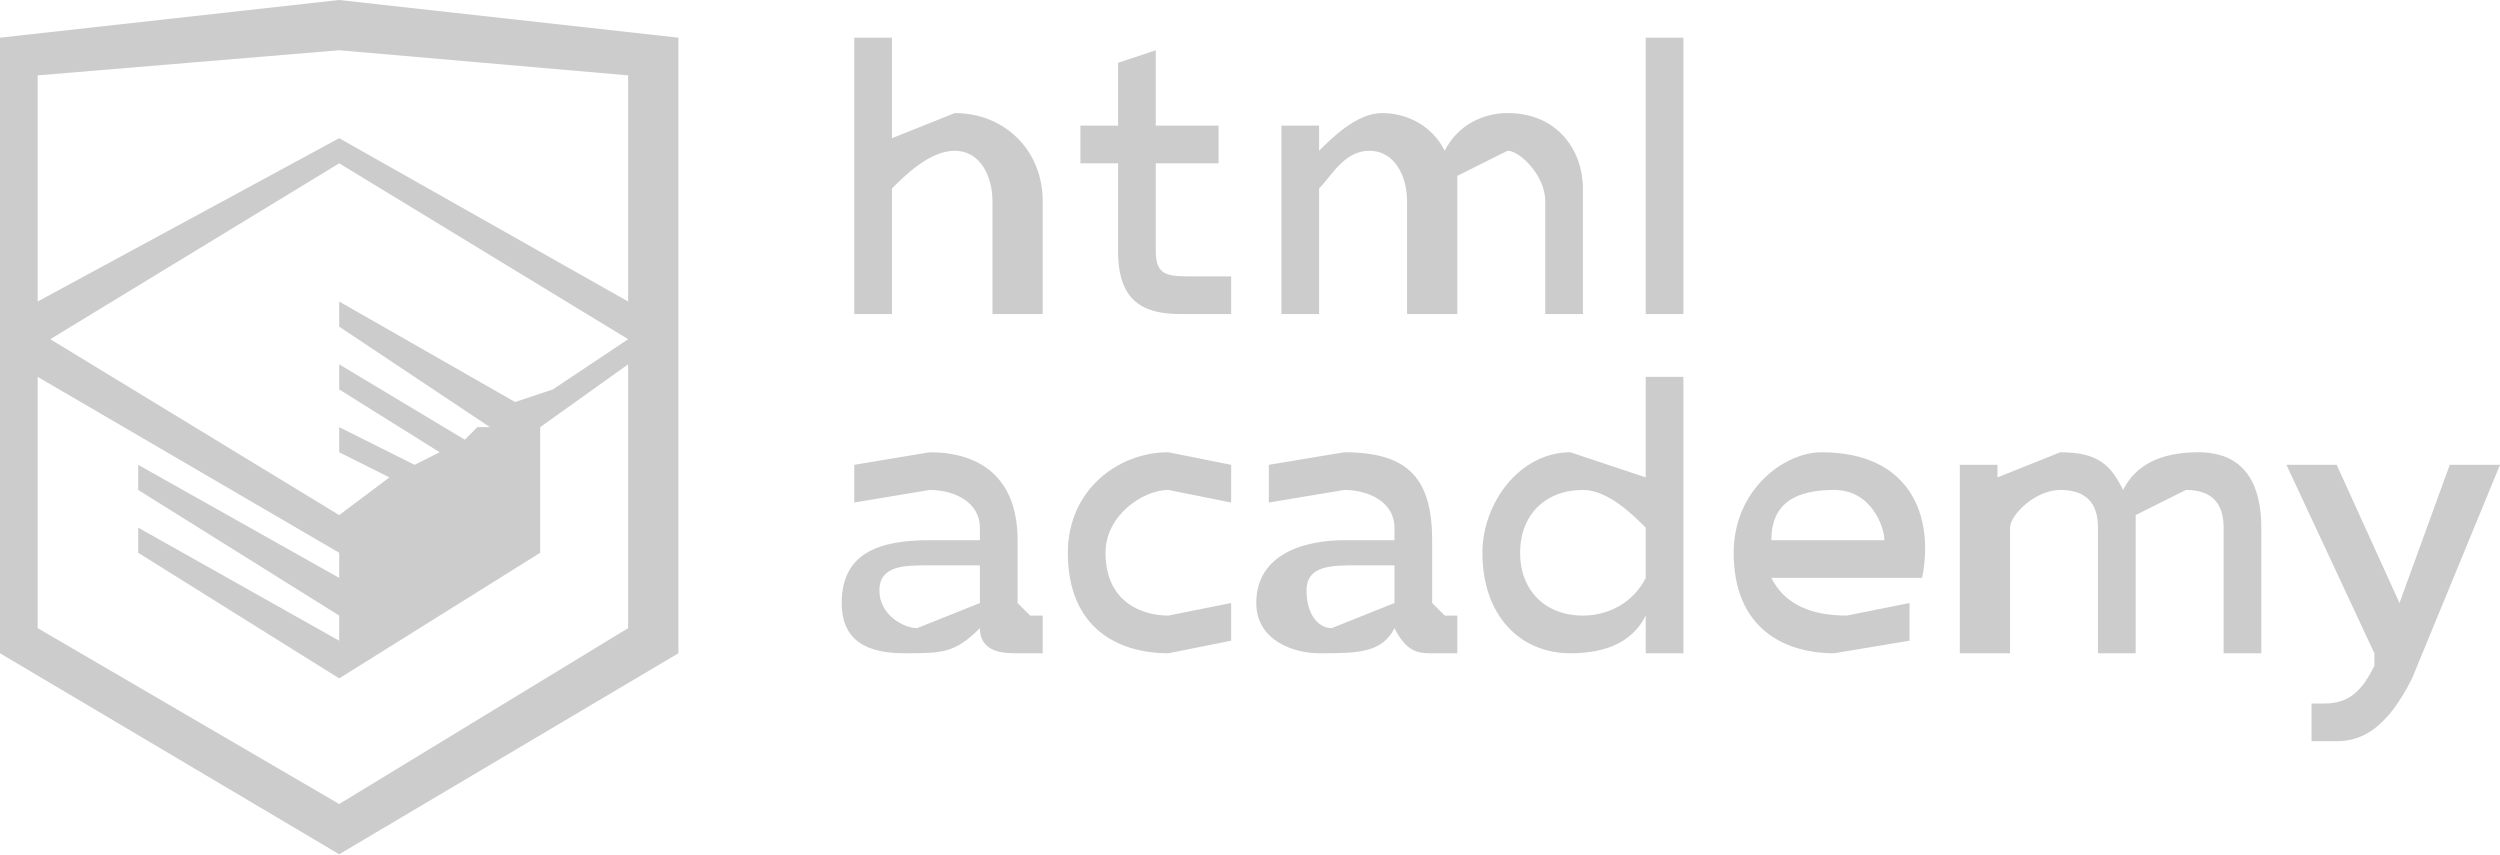
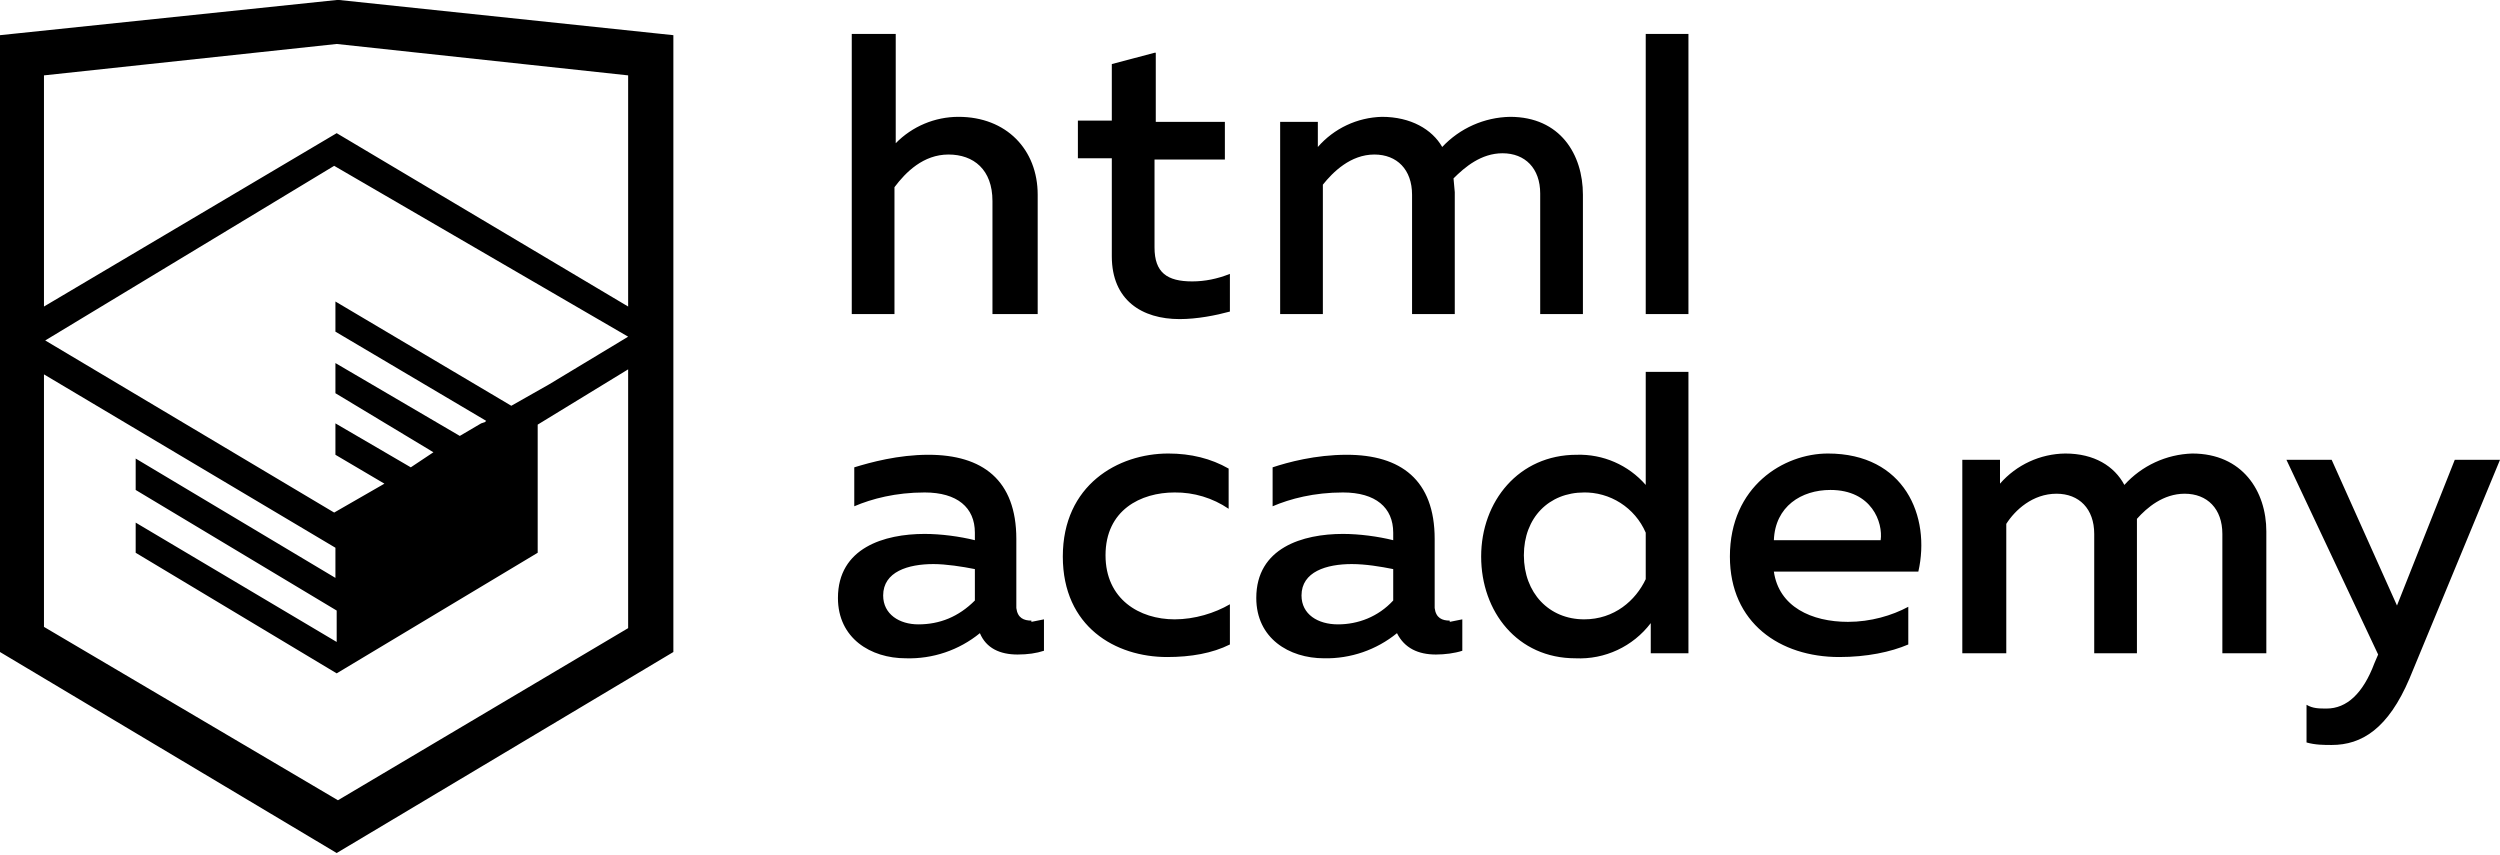
<svg xmlns="http://www.w3.org/2000/svg" fill="none" viewBox="0 0 199 68">
-   <g fill="#000" opacity=".2">
-     <path d="M82 49h1v3h-2c-1 0-3 0-3-2-2 2-3 2-6 2s-5-1-5-4c0-4 3-5 7-5h4v-1c0-2-2-3-4-3l-6 1v-3l6-1c4 0 7 2 7 7v5l1 1zm-12-2c0 2 2 3 3 3l5-2v-3h-4c-2 0-4 0-4 2zM93 36l5 1v3l-5-1c-2 0-5 2-5 5 0 4 3 5 5 5l5-1v3l-5 1c-4 0-8-2-8-8 0-5 4-8 8-8zM115 49h1v3h-2c-1 0-2 0-3-2-1 2-3 2-6 2-2 0-5-1-5-4 0-4 4-5 7-5h4v-1c0-2-2-3-4-3l-6 1v-3l6-1c5 0 7 2 7 7v5l1 1zm-11-2c0 2 1 3 2 3l5-2v-3h-3c-2 0-4 0-4 2zM134 30v22h-3v-3c-1 2-3 3-6 3-4 0-7-3-7-8 0-4 3-8 7-8l6 2v-8h3zm-8 9c-3 0-5 2-5 5s2 5 5 5c2 0 4-1 5-3v-4c-1-1-3-3-5-3zM145 36c7 0 9 5 8 10h-12c1 2 3 3 6 3l5-1v3l-6 1c-4 0-8-2-8-8 0-5 4-8 7-8zm1 3c-3 0-5 1-5 4h9c0-1-1-4-4-4zM156 52V37h3v1l5-2c3 0 4 1 5 3 1-2 3-3 6-3 4 0 5 3 5 6v10h-3V42c0-2-1-3-3-3l-4 2v11h-3V42c0-2-1-3-3-3s-4 2-4 3v10h-4zM195 37h4l-7 17c-2 4-4 5-6 5h-2v-3h1c2 0 3-1 4-3v-1l-7-15h4l5 11 4-11zM71 3v8l5-2c4 0 7 3 7 7v9h-4v-9c0-2-1-4-3-4s-4 2-5 3v10h-3V3h3zM92 4v6h5v3h-5v7c0 2 1 2 3 2h3v3h-4c-3 0-5-1-5-5v-7h-3v-3h3V5l3-1zM102 25V10h3v2c1-1 3-3 5-3s4 1 5 3c1-2 3-3 5-3 4 0 6 3 6 6v10h-3v-9c0-2-2-4-3-4l-4 2v11h-4v-9c0-2-1-4-3-4s-3 2-4 3v10h-3zM134 3h-3v22h3V3zM27 0L0 3v49l27 16 27-16V3L27 0zm23 50L27 64 3 50V30l24 14v2l-16-9v2l16 10v2l-16-9v2l16 10 16-10V34l7-5v21zm0-23l-6 4-3 1-14-8v2l12 8h-1l-1 1-10-6v2l8 5-2 1-6-3v2l4 2-4 3L4 27l23-14 23 14zm0-3L27 11 3 24V6l24-2 23 2v18z" />
-   </g>
+   <path fill="#000" d="M82.1 49.5l1-.2v2.5c-.6.2-1.3.3-2.1.3-1.4 0-2.5-.5-3-1.7a8.9 8.9 0 01-5.9 2c-2.8 0-5.4-1.6-5.4-4.8 0-4 3.7-5.1 6.9-5.1 1.3 0 2.8.2 4 .5v-.6c0-2-1.4-3.2-4-3.2-2.3 0-4.2.5-5.6 1.1v-3.1c1.3-.4 3.5-1 5.9-1 4.3 0 7 2 7 6.7v5.5c.1.8.6 1 1.2 1zm-11.8-2.1c0 1.5 1.3 2.3 2.8 2.3 1.7 0 3.2-.6 4.5-1.9v-2.5c-1-.2-2.3-.4-3.3-.4-2 0-4 .6-4 2.5zM93 36.1c1.8 0 3.4.4 4.8 1.2v3.2a7.5 7.5 0 00-4.3-1.3c-2.7 0-5.5 1.4-5.5 5 0 3.5 2.7 5.1 5.5 5.1 1.6 0 3.2-.5 4.4-1.2v3.2c-1.4.7-3.1 1-5 1-4.1 0-8.3-2.4-8.3-8 0-5.7 4.4-8.2 8.4-8.2zM115.4 49.5l1-.2v2.5c-.6.2-1.4.3-2.1.3-1.4 0-2.5-.5-3.1-1.7a8.9 8.9 0 01-5.8 2c-2.8 0-5.4-1.6-5.4-4.8 0-4 3.7-5.1 6.9-5.1 1.3 0 2.8.2 4 .5v-.6c0-2-1.4-3.2-4-3.2-2.3 0-4.2.5-5.6 1.1v-3.1c1.2-.4 3.4-1 5.9-1 4.3 0 7 2 7 6.7v5.5c.1.8.6 1 1.2 1zm-11.8-2.1c0 1.5 1.3 2.3 2.9 2.3 1.6 0 3.2-.6 4.4-1.9v-2.5c-1-.2-2.2-.4-3.3-.4-2 0-4 .6-4 2.5zM134.4 29.5V52h-3v-2.4a7.1 7.1 0 01-6 2.8c-4.6 0-7.5-3.7-7.5-8.1 0-4.4 3-8.1 7.6-8.1a7 7 0 015.5 2.4v-9h3.4zm-8.3 9.7c-2.8 0-4.8 2-4.8 5s2 5.1 4.8 5.1c2.4 0 4.1-1.5 4.9-3.2v-3.7a5.3 5.3 0 00-5-3.2zM145.5 36.1c6.1 0 8.2 5 7.2 9.4h-11.5c.4 2.8 3 4 5.9 4 1.8 0 3.5-.5 4.8-1.2v3c-1.4.6-3.3 1-5.5 1-4.7 0-8.7-2.7-8.7-8 0-5.6 4.3-8.2 7.8-8.2zm.2 2.9c-2.3 0-4.4 1.3-4.5 4h8.5c.2-1.4-.7-4-4-4zM156.2 51.9V36.6h3v1.9a7 7 0 015.2-2.4c2.3 0 3.9 1 4.7 2.5a7.6 7.6 0 015.4-2.5c4 0 5.9 3 5.9 6.2V52h-3.5v-9.5c0-2-1.2-3.2-3-3.2-1.7 0-3 1.1-3.8 2V52h-3.4v-9.5c0-2-1.2-3.2-3-3.2-1.9 0-3.3 1.3-4 2.4v10.3h-3.5zM195.4 36.6h3.6L191.8 54c-1.7 4-3.8 5.3-6.2 5.3-.6 0-1.3 0-2-.2v-3c.5.3 1 .3 1.6.3 1.6 0 2.9-1.2 3.8-3.6l.3-.7-7.3-15.5h3.6l5.2 11.6 4.6-11.6zM71.3 2.7v8.7a7 7 0 015-2.1c3.8 0 6.3 2.6 6.3 6.2V25H79v-9c0-2.5-1.5-3.7-3.5-3.7s-3.4 1.4-4.3 2.6V25h-3.4V2.7h3.4zM92 4.2v5.5h5.5v3h-5.6v7c0 2 1 2.7 3 2.7 1 0 2-.2 3-.6v3c-1.1.3-2.6.6-4 .6-3 0-5.4-1.5-5.4-5v-7.8h-2.7v-3h2.7V5.1l3.4-.9zM101.9 25V9.7h3v2a7 7 0 015.1-2.4c2.3 0 4 1 4.8 2.4a7.6 7.6 0 015.4-2.4c4 0 5.8 3 5.8 6.2V25h-3.4v-9.6c0-2-1.2-3.2-3-3.2-1.7 0-3 1.1-3.9 2l.1 1.1V25h-3.4v-9.5c0-2-1.2-3.2-3-3.2-1.9 0-3.3 1.4-4.1 2.4V25h-3.4zM134.4 2.7H131V25h3.4V2.7zM27 0h-.2L0 2.8v49.1l26.8 16 26.8-16V2.8L27 0zm23 50L26.9 63.7 3.5 49.9V29.8l23.2 13.8V46l-15.9-9.5v2.5l16 9.6v2.5l-16-9.5v2.4l16 9.6 16-9.6V33.8l7.2-4.4V50zm0-23.2l-6.3 3.8-3 1.7-14-8.3v2.4l12 7.1-.1.1-.3.1-1.7 1-9.9-5.8v2.4l7.8 4.7-1.8 1.2-6-3.5v2.5l3.9 2.3-4 2.3-23-13.7 23-13.9L50 26.8zm0-2.4L26.8 10.6 3.5 24.4V6l23.3-2.5L50 6v18.4z" />
</svg>
